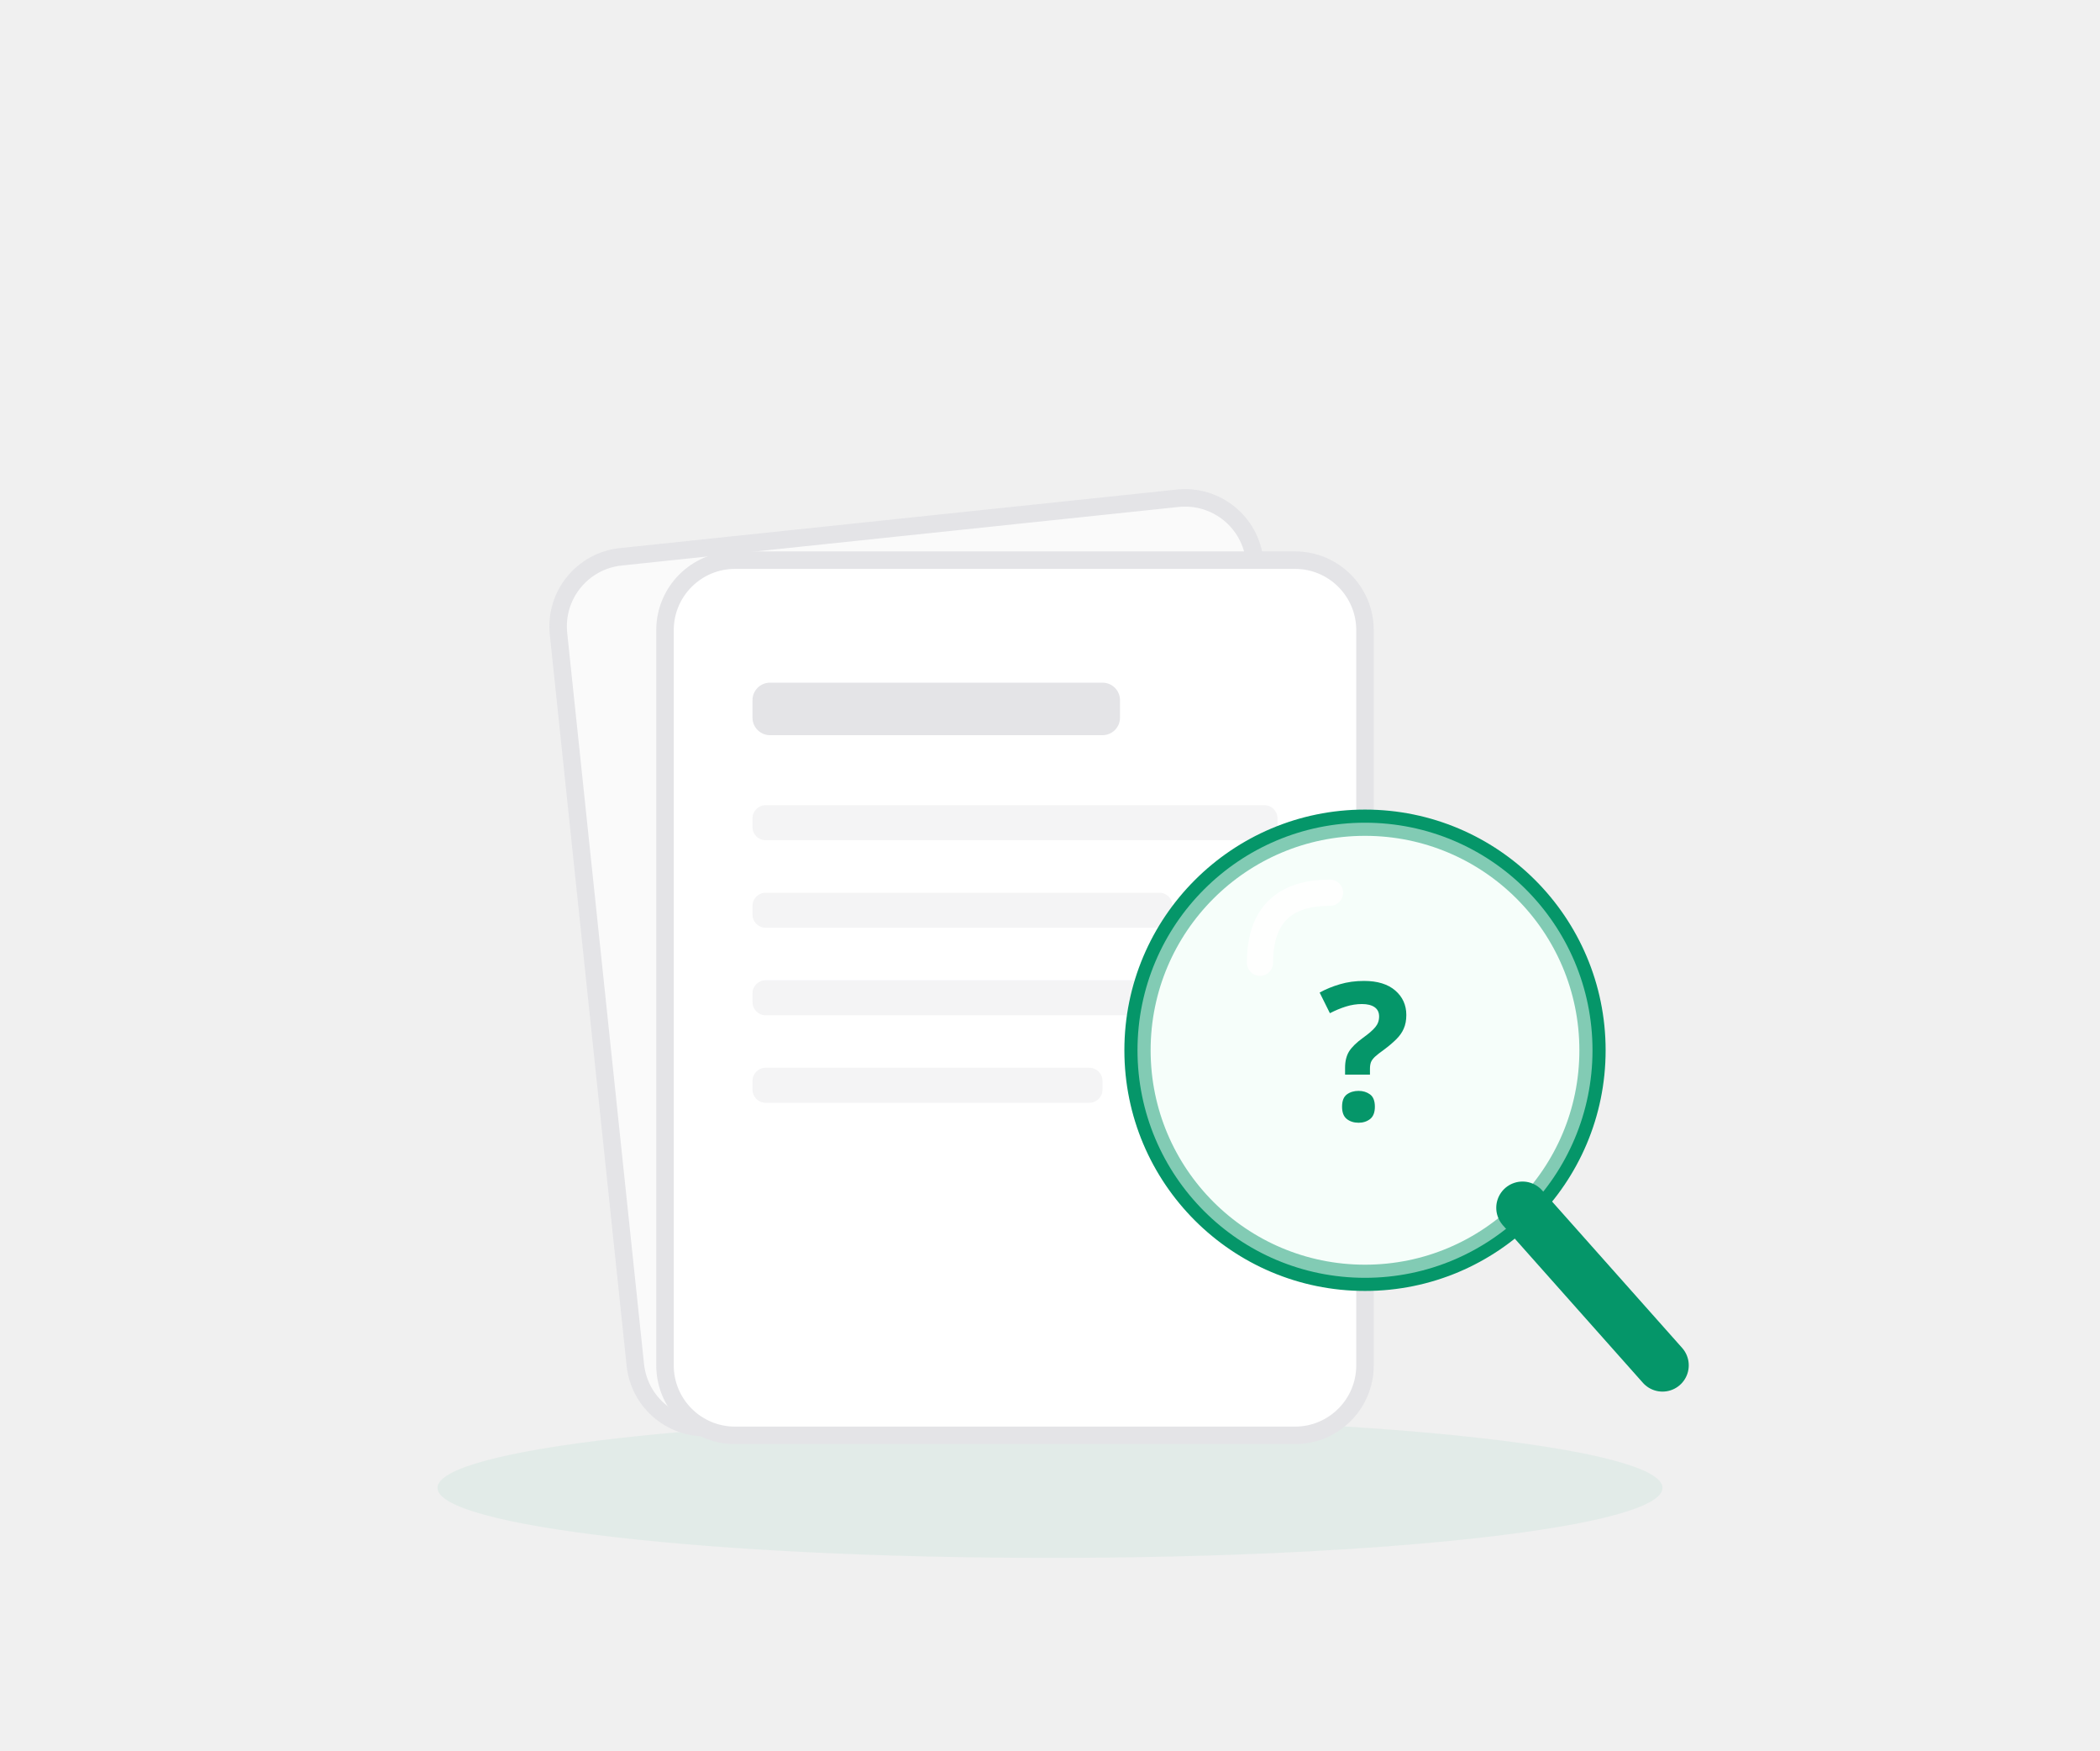
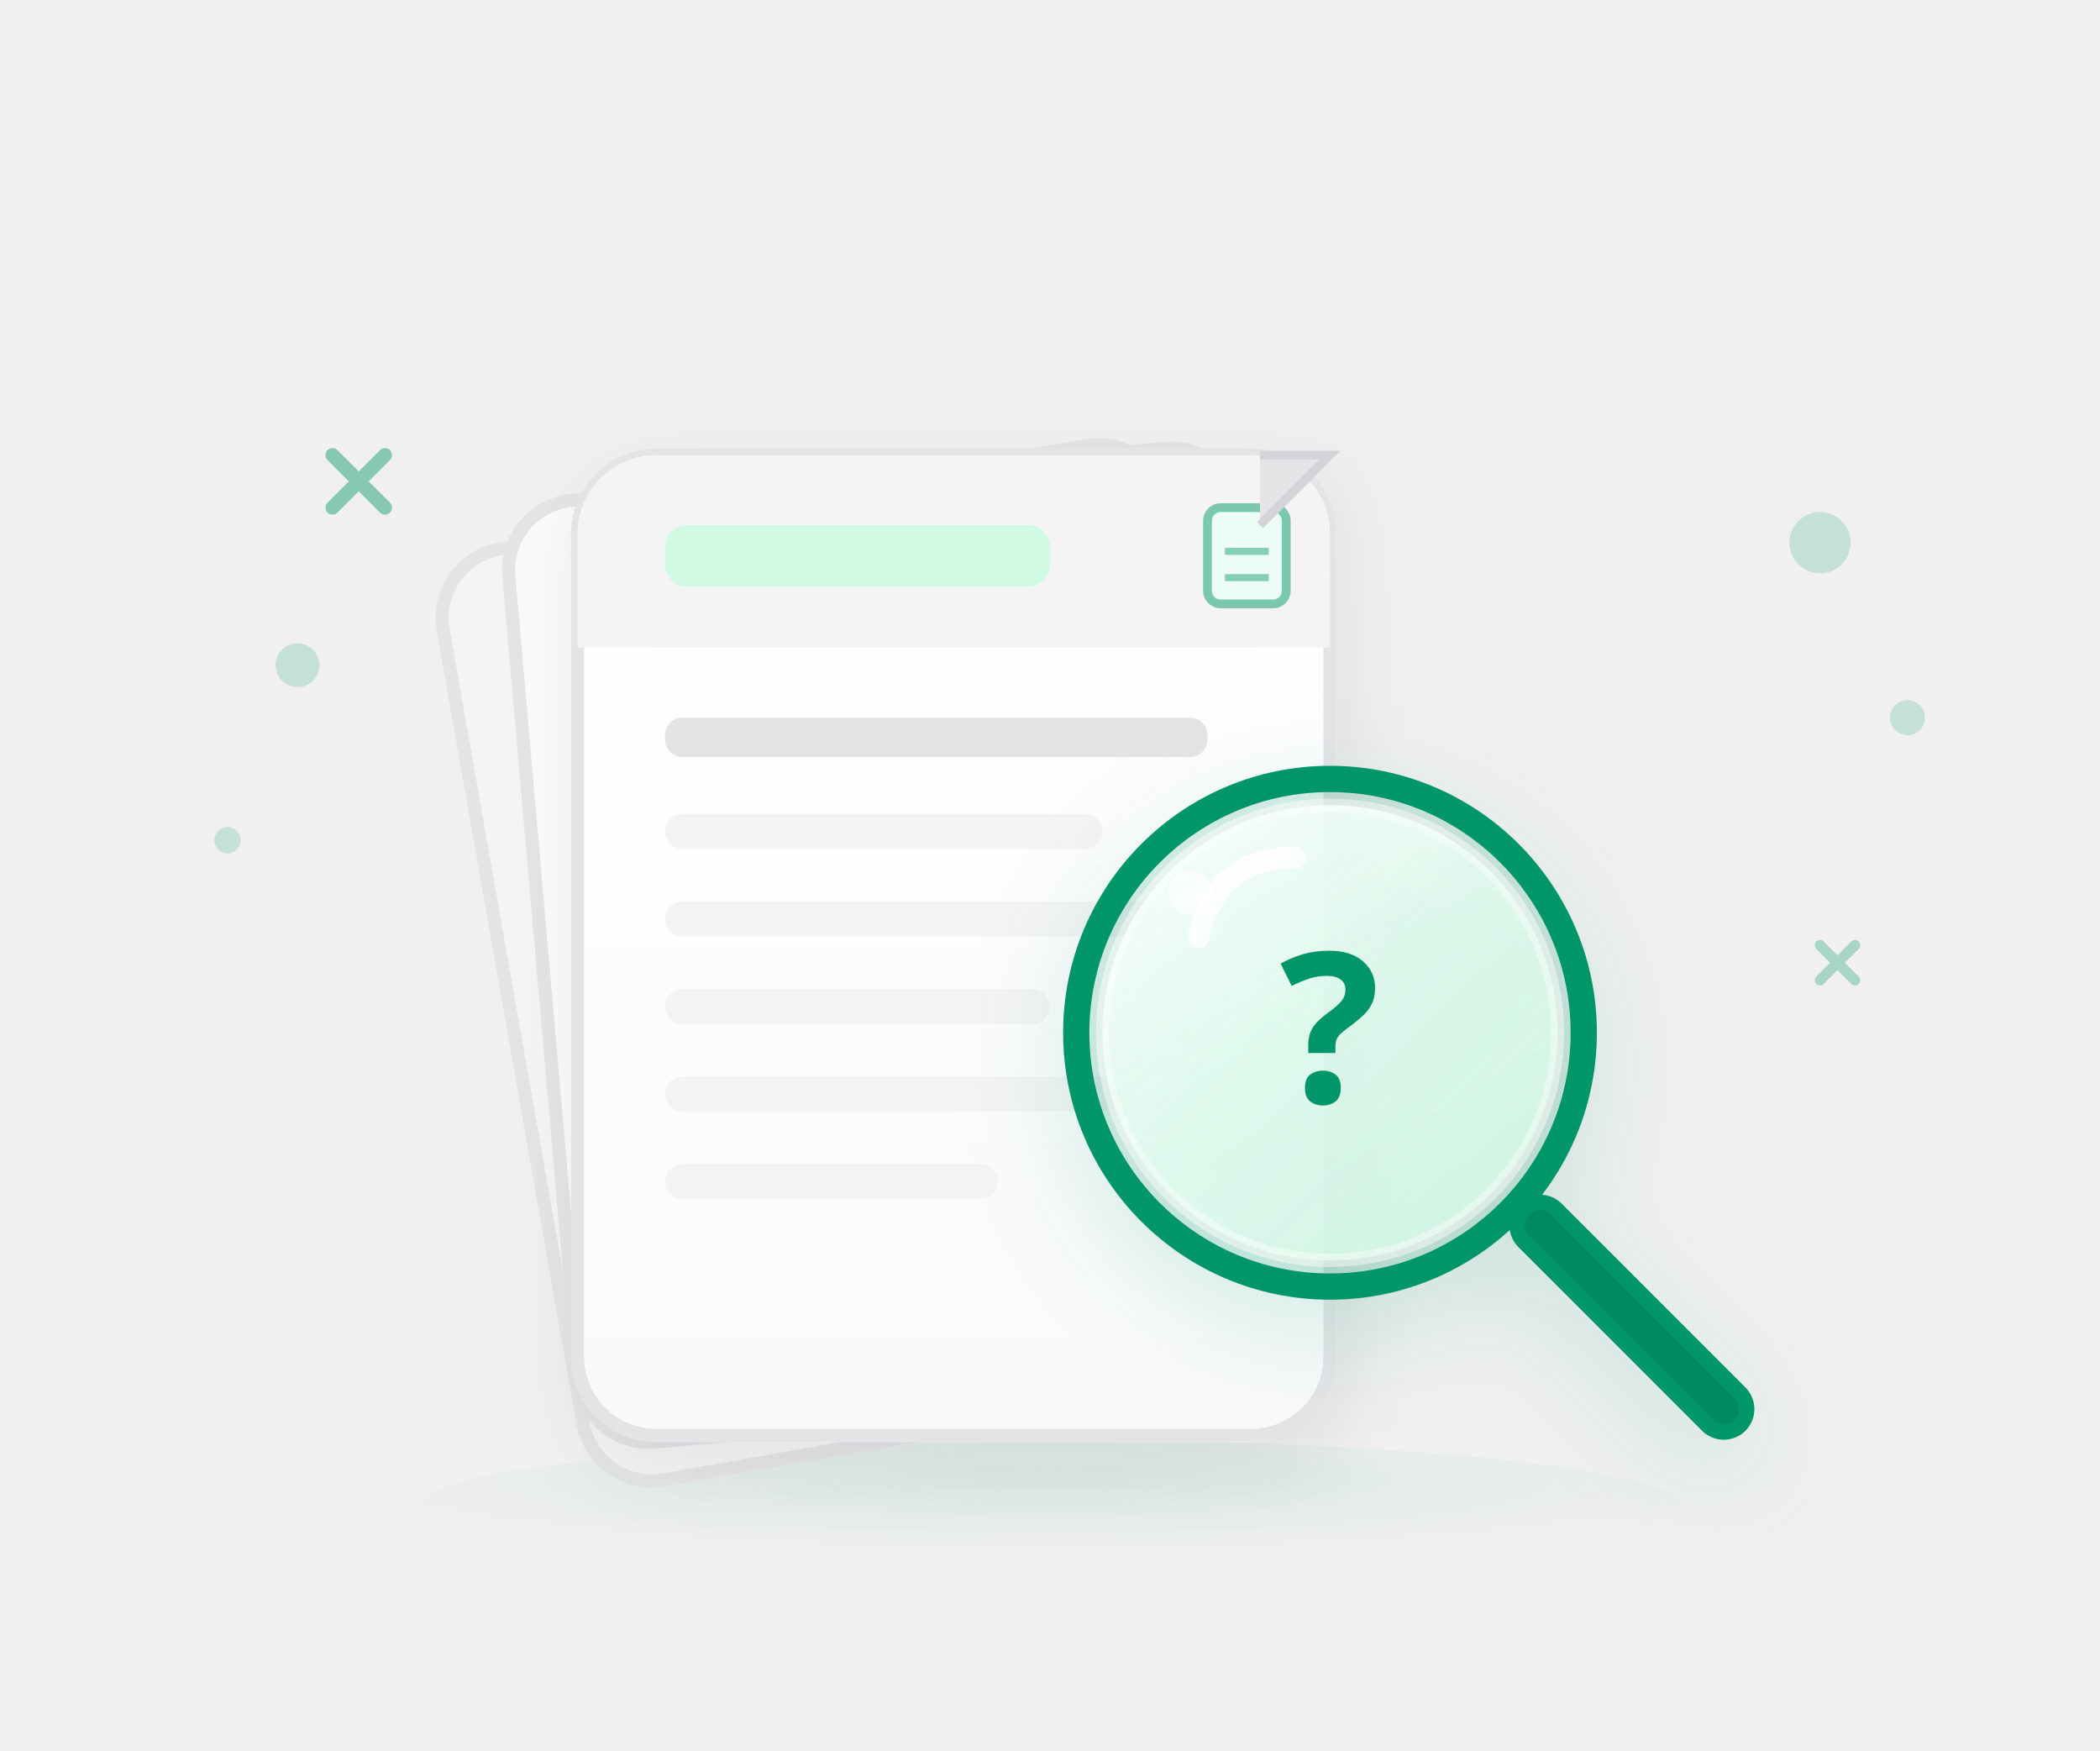
<svg xmlns="http://www.w3.org/2000/svg" viewBox="0 0 240 200" fill="none">
-   <ellipse cx="120" cy="170" rx="70" ry="8" fill="#059669" fill-opacity="0.06" />
-   <rect x="68" y="60" width="80" height="100" rx="8" fill="#FAFAFA" stroke="#E4E4E7" stroke-width="2" transform="rotate(-6 108 110)" />
-   <rect x="76" y="64" width="80" height="100" rx="8" fill="#FFFFFF" stroke="#E4E4E7" stroke-width="2" />
-   <rect x="86" y="78" width="42" height="6" rx="2" fill="#E4E4E7" />
-   <rect x="86" y="92" width="60" height="4" rx="1.5" fill="#F4F4F5" />
-   <rect x="86" y="102" width="48" height="4" rx="1.5" fill="#F4F4F5" />
-   <rect x="86" y="112" width="54" height="4" rx="1.5" fill="#F4F4F5" />
-   <rect x="86" y="122" width="40" height="4" rx="1.5" fill="#F4F4F5" />
-   <circle cx="156" cy="120" r="26" fill="#ECFDF5" stroke="#059669" stroke-width="3" />
-   <circle cx="156" cy="120" r="26" fill="#FFFFFF" fill-opacity="0.5" />
-   <line x1="174" y1="138" x2="190" y2="156" stroke="#059669" stroke-width="6" stroke-linecap="round" />
-   <path d="M144 110 Q144 102 152 102" stroke="#FFFFFF" stroke-width="3" stroke-linecap="round" stroke-opacity="0.85" />
-   <text x="156" y="128" font-family="system-ui, sans-serif" font-size="22" font-weight="700" fill="#059669" text-anchor="middle">?</text>
+   <defs>
+     <linearGradient id="es-doc1" x1="0" y1="0" x2="0" y2="1">
+       <stop offset="0%" stop-color="#FFFFFF" />
+       <stop offset="100%" stop-color="#F9FAFB" />
+     </linearGradient>
+     <linearGradient id="es-lens" x1="0" y1="0" x2="1" y2="1">
+       <stop offset="0%" stop-color="#ECFDF5" stop-opacity="0.92" />
+       <stop offset="100%" stop-color="#D1FAE5" stop-opacity="0.75" />
+     </linearGradient>
+     <radialGradient id="es-shadow" cx="50%" cy="30%" r="60%">
+       <stop offset="0%" stop-color="#059669" stop-opacity="0.09" />
+       <stop offset="100%" stop-color="#059669" stop-opacity="0" />
+     </radialGradient>
+     <filter id="es-drop-doc" x="-20%" y="-20%" width="140%" height="140%">
+       <feDropShadow dx="1" dy="3" stdDeviation="4" flood-color="#09090B" flood-opacity="0.07" />
+     </filter>
+     <filter id="es-drop-glass" x="-25%" y="-25%" width="150%" height="150%">
+       <feDropShadow dx="0" dy="4" stdDeviation="6" flood-color="#059669" flood-opacity="0.18" />
+     </filter>
+     <linearGradient id="es-glare" x1="0.2" y1="0" x2="0.8" y2="1">
+       <stop offset="0%" stop-color="#FFFFFF" stop-opacity="0.55" />
+       <stop offset="45%" stop-color="#FFFFFF" stop-opacity="0.06" />
+       <stop offset="100%" stop-color="#FFFFFF" stop-opacity="0" />
+     </linearGradient>
+   </defs>
+   <ellipse cx="120" cy="172" rx="72" ry="7.5" fill="url(#es-shadow)" />
+   <rect x="58" y="56" width="84" height="108" rx="8" fill="#F4F4F5" stroke="#E4E4E7" stroke-width="1.5" transform="rotate(-10 100 110)" />
+   <rect x="62" y="54" width="84" height="108" rx="8" fill="#FAFAFA" stroke="#E4E4E7" stroke-width="1.5" transform="rotate(-5 104 108)" />
+   <path d="M130 56 L142 56 L130 68 Z" fill="#E4E4E7" transform="rotate(-5 104 108)" />
+   <g filter="url(#es-drop-doc)">
+     <rect x="66" y="52" width="86" height="112" rx="9" fill="url(#es-doc1)" stroke="#E4E4E7" stroke-width="1.5" />
+     <rect x="66" y="52" width="86" height="22" rx="9" fill="#F4F4F5" />
+     <rect x="66" y="63" width="86" height="11" rx="0" fill="#F4F4F5" />
+     <rect x="76" y="60" width="44" height="7" rx="2.5" fill="#D1FAE5" />
+     <rect x="138" y="58" width="9" height="11" rx="1.5" fill="#ECFDF5" stroke="#059669" stroke-width="1" stroke-opacity="0.5" />
+     <line x1="140" y1="63" x2="145" y2="63" stroke="#059669" stroke-width="0.8" stroke-opacity="0.45" />
+     <line x1="140" y1="66" x2="145" y2="66" stroke="#059669" stroke-width="0.8" stroke-opacity="0.45" />
+     <rect x="76" y="82" width="62" height="4.5" rx="2" fill="#E4E4E7" />
+     <rect x="76" y="93" width="50" height="4" rx="2" fill="#F4F4F5" />
+     <rect x="76" y="103" width="56" height="4" rx="2" fill="#F4F4F5" />
+     <rect x="76" y="113" width="44" height="4" rx="2" fill="#F4F4F5" />
+     <rect x="76" y="123" width="52" height="4" rx="2" fill="#F4F4F5" />
+     <rect x="76" y="133" width="38" height="4" rx="2" fill="#F4F4F5" />
+     <path d="M144 52 L152 52 L144 60 Z" fill="#E4E4E7" />
+     <path d="M144 60 L152 52 L144 52" stroke="#D4D4D8" stroke-width="1" />
+   </g>
+   <g filter="url(#es-drop-glass)">
+     <line x1="176" y1="140" x2="197" y2="161" stroke="#059669" stroke-width="7" stroke-linecap="round" />
+     <line x1="176" y1="140" x2="197" y2="161" stroke="#047857" stroke-width="3.5" stroke-linecap="round" stroke-opacity="0.4" />
+     <circle cx="152" cy="118" r="29" fill="#059669" fill-opacity="0.12" stroke="#059669" stroke-width="3" />
+     <circle cx="152" cy="118" r="26" fill="url(#es-lens)" />
+     <circle cx="152" cy="118" r="26" fill="url(#es-glare)" />
+     <circle cx="152" cy="118" r="26" stroke="#FFFFFF" stroke-width="1.5" stroke-opacity="0.4" />
+     <path d="M137 107 Q139 98 148 98" stroke="#FFFFFF" stroke-width="2.5" stroke-linecap="round" stroke-opacity="0.8" />
+     <text x="152" y="126" font-family="ui-sans-serif, system-ui, sans-serif" font-size="24" font-weight="700" fill="#059669" text-anchor="middle" letter-spacing="-0.02em">?</text>
+     <circle cx="136" cy="102" r="2.5" fill="#FFFFFF" fill-opacity="0.65" />
+   </g>
+   <g fill="#059669" fill-opacity="0.18">
+     <circle cx="208" cy="62" r="3.5" />
+     <circle cx="218" cy="82" r="2" />
+     <circle cx="34" cy="76" r="2.5" />
+     <circle cx="26" cy="96" r="1.5" />
+   </g>
+   <g stroke="#059669" stroke-width="1.6" stroke-linecap="round" opacity="0.45">
+     <line x1="38" y1="52" x2="44" y2="58" />
+     <line x1="44" y1="52" x2="38" y2="58" />
+   </g>
+   <g stroke="#059669" stroke-width="1.2" stroke-linecap="round" opacity="0.3">
+     <line x1="208" y1="108" x2="212" y2="112" />
+     <line x1="212" y1="108" x2="208" y2="112" />
+   </g>
</svg>
